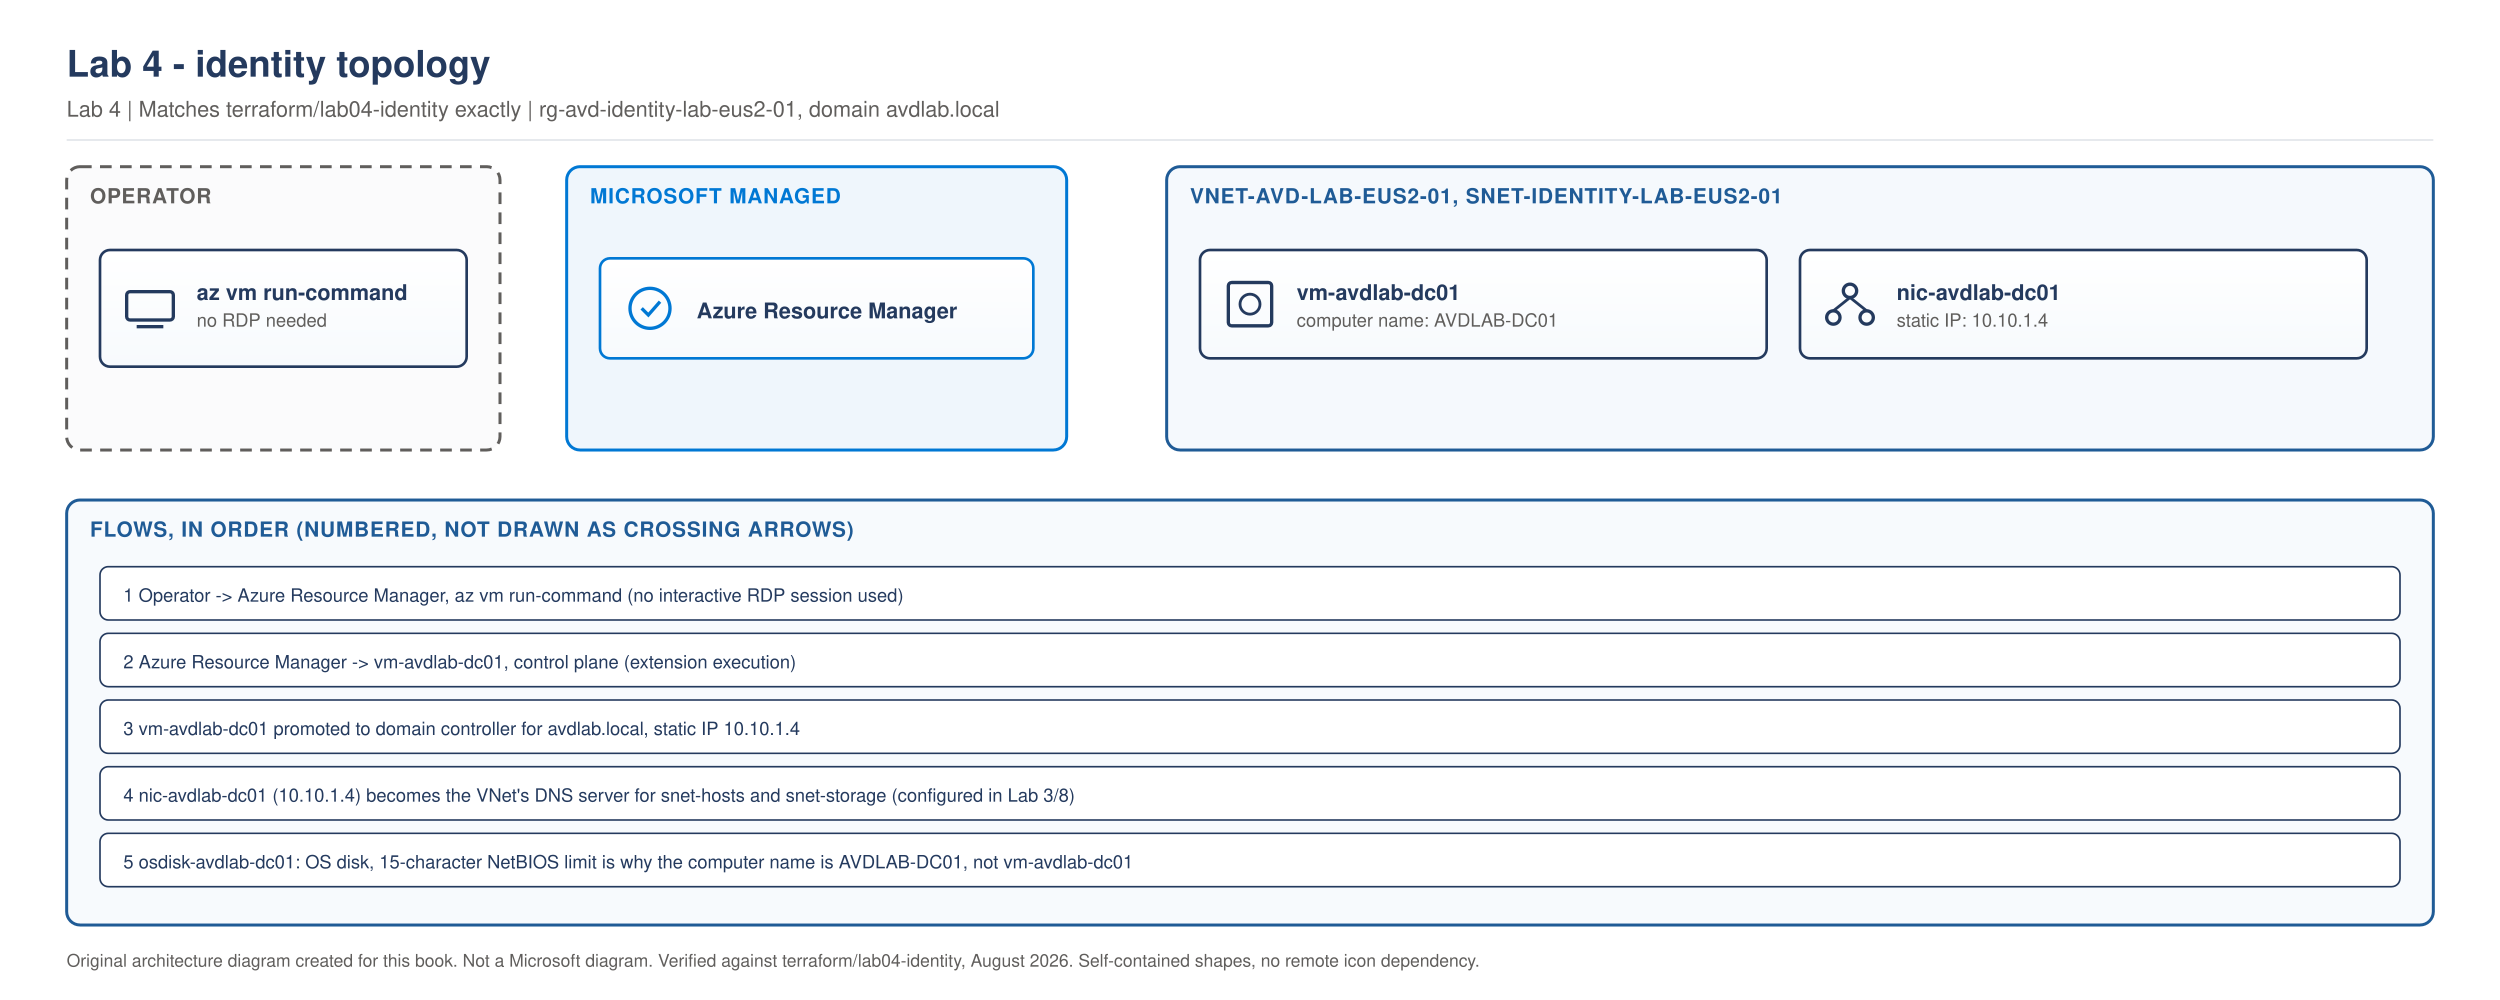
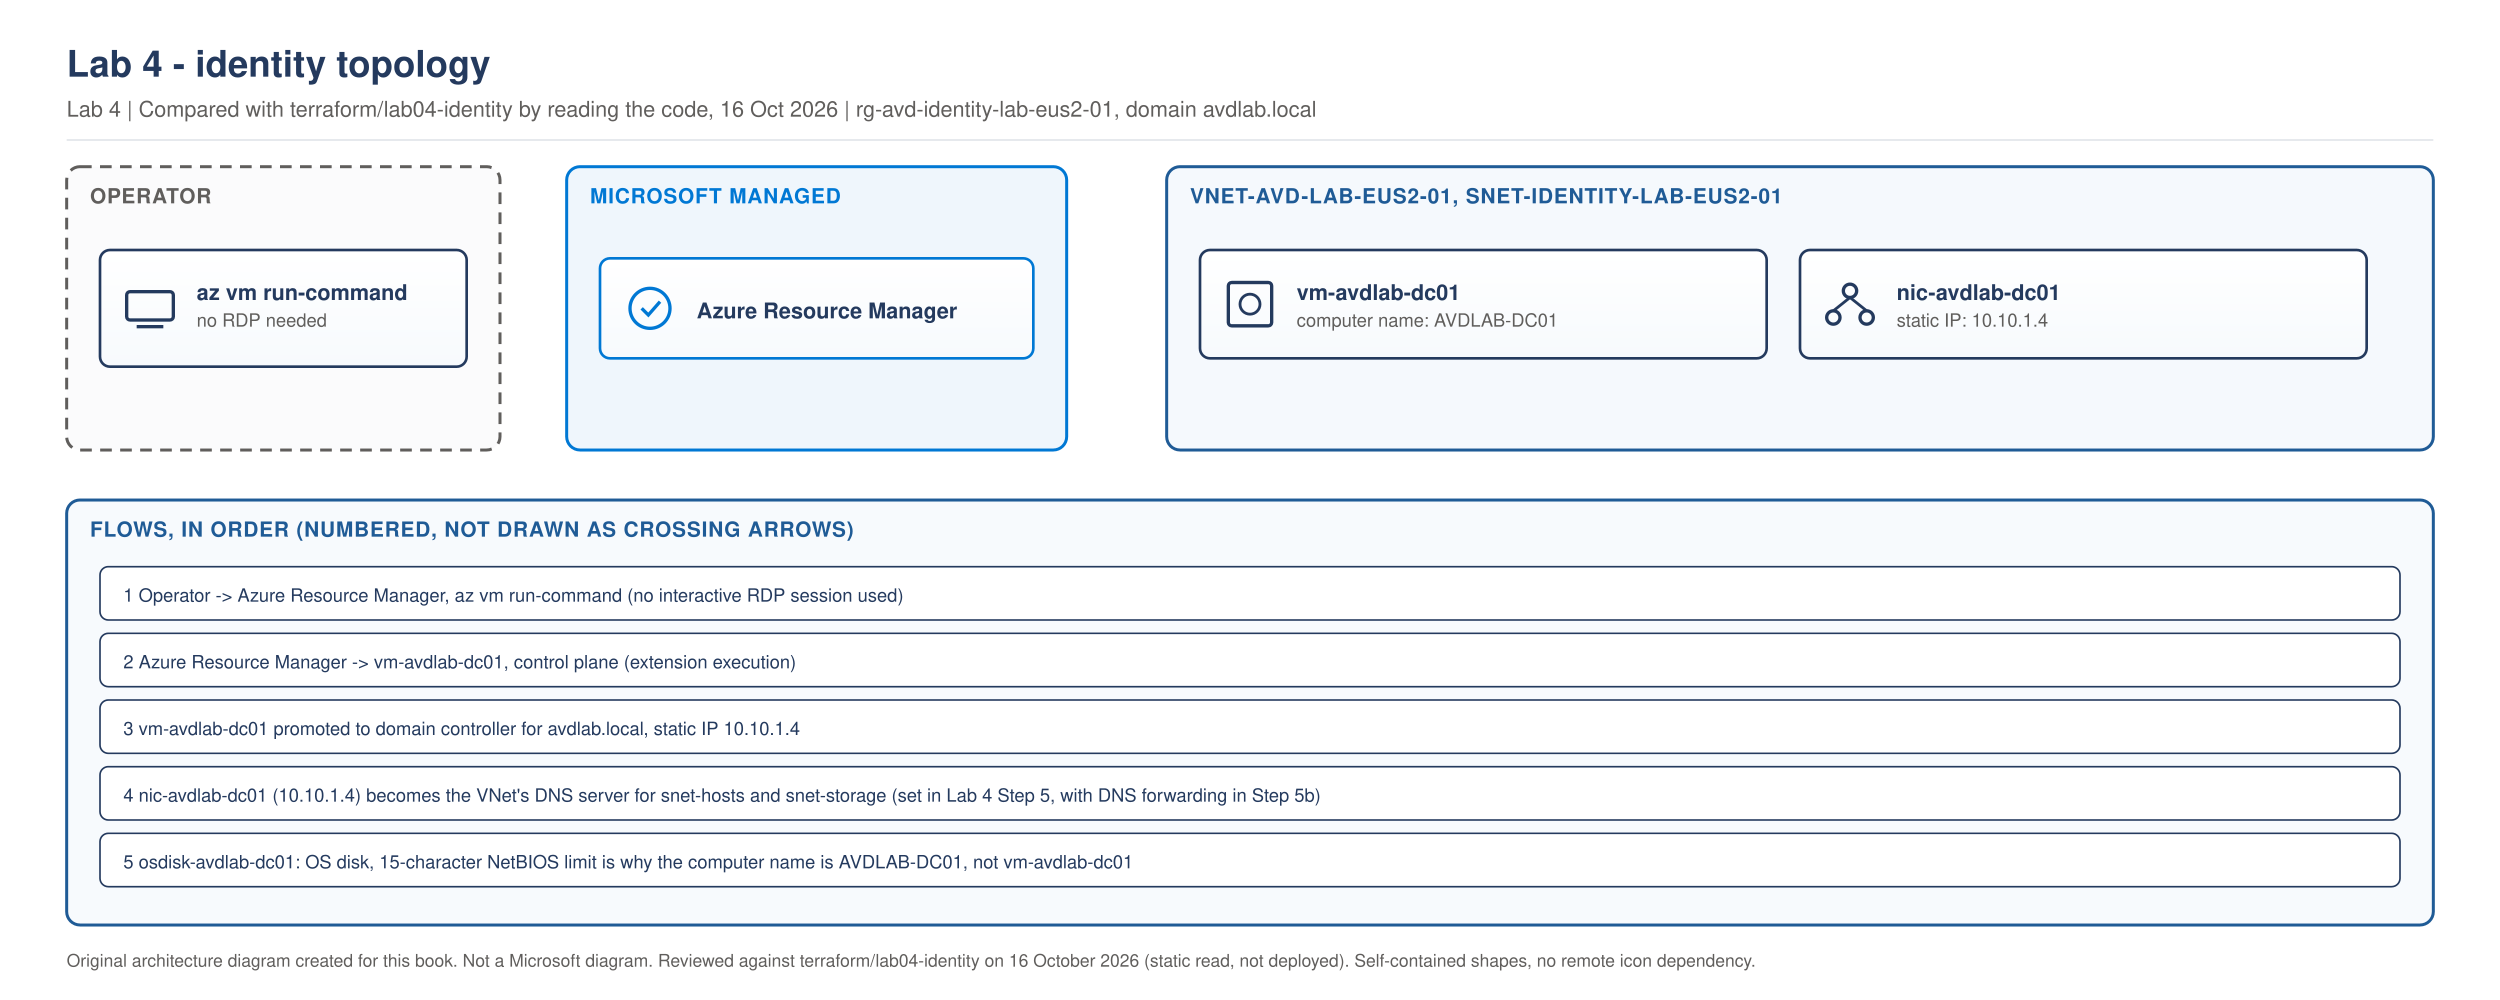
<svg xmlns="http://www.w3.org/2000/svg" width="1500" height="600" viewBox="0 0 1500 600" font-family="Segoe UI,Helvetica,Arial,sans-serif">
  <defs>
    <marker id="a" viewBox="0 0 10 10" refX="9" refY="5" markerWidth="7" markerHeight="7" orient="auto-start-reverse">
      <path d="M0,0 L10,5 L0,10 z" fill="#243A5E" />
    </marker>
    <marker id="ag" viewBox="0 0 10 10" refX="9" refY="5" markerWidth="7" markerHeight="7" orient="auto-start-reverse">
      <path d="M0,0 L10,5 L0,10 z" fill="#107C10" />
    </marker>
    <marker id="ar" viewBox="0 0 10 10" refX="9" refY="5" markerWidth="7" markerHeight="7" orient="auto-start-reverse">
      <path d="M0,0 L10,5 L0,10 z" fill="#A4262C" />
    </marker>
    <linearGradient id="tile" x1="0" y1="0" x2="0" y2="1">
      <stop offset="0" stop-color="#FFFFFF" />
      <stop offset="1" stop-color="#F7FAFD" />
    </linearGradient>
  </defs>
  <rect width="1500" height="600" fill="#FFFFFF" />
  <text x="40" y="46" font-size="22" font-weight="600" fill="#243A5E">Lab 4 - identity topology</text>
-   <text x="40" y="70" font-size="13" fill="#605E5C">Lab 4 | Matches terraform/lab04-identity exactly | rg-avd-identity-lab-eus2-01, domain avdlab.local</text>
+   <text x="40" y="70" font-size="13" fill="#605E5C">Lab 4 | Compared with terraform/lab04-identity by reading the code, 16 Oct 2026 | rg-avd-identity-lab-eus2-01, domain avdlab.local</text>
  <line x1="40" y1="84" x2="1460" y2="84" stroke="#E1E5EA" />
  <rect x="40" y="100" width="260" height="170" rx="8" fill="#FBFBFC" stroke="#605E5C" stroke-width="1.8" stroke-dasharray="7 5" />
  <text x="54" y="122" font-size="12.5" font-weight="700" fill="#605E5C" letter-spacing="0.5">OPERATOR</text>
  <g>
    <rect x="60" y="150" width="220" height="70" rx="6" fill="url(#tile)" stroke="#243A5E" stroke-width="1.6" />
    <rect x="76" y="175.0" width="28" height="17" rx="2" fill="none" stroke="#243A5E" stroke-width="2" />
    <path d="M82,196.0 h16" stroke="#243A5E" stroke-width="2" />
    <text x="118" y="180" font-size="13" font-weight="600" fill="#243A5E">az vm run-command</text>
    <text x="118" y="196" font-size="11" fill="#605E5C">no RDP needed</text>
  </g>
  <rect x="340" y="100" width="300" height="170" rx="8" fill="#EFF6FC" stroke="#0078D4" stroke-width="1.8" />
  <text x="354" y="122" font-size="12.5" font-weight="700" fill="#0078D4" letter-spacing="0.5">MICROSOFT MANAGED</text>
  <g>
    <rect x="360" y="155" width="260" height="60" rx="6" fill="url(#tile)" stroke="#0078D4" stroke-width="1.6" />
    <circle cx="390" cy="185.0" r="12" fill="none" stroke="#0078D4" stroke-width="2" />
    <path d="M385,185.0 l4,4 l7,-8" fill="none" stroke="#0078D4" stroke-width="2" />
    <text x="418" y="191" font-size="13" font-weight="600" fill="#243A5E">Azure Resource Manager</text>
  </g>
  <rect x="700" y="100" width="760" height="170" rx="8" fill="#F5F9FD" stroke="#1F5B96" stroke-width="1.8" />
  <text x="714" y="122" font-size="12.5" font-weight="700" fill="#1F5B96" letter-spacing="0.5">VNET-AVD-LAB-EUS2-01, SNET-IDENTITY-LAB-EUS2-01</text>
  <g>
    <rect x="720" y="150" width="340" height="65" rx="6" fill="url(#tile)" stroke="#243A5E" stroke-width="1.6" />
    <rect x="737" y="169.5" width="26" height="26" rx="2" fill="none" stroke="#243A5E" stroke-width="2" />
    <circle cx="750" cy="182.5" r="6" fill="none" stroke="#243A5E" stroke-width="1.7" />
    <text x="778" y="180" font-size="13" font-weight="600" fill="#243A5E">vm-avdlab-dc01</text>
    <text x="778" y="196" font-size="11" fill="#605E5C">computer name: AVDLAB-DC01</text>
  </g>
  <g>
    <rect x="1080" y="150" width="340" height="65" rx="6" fill="url(#tile)" stroke="#243A5E" stroke-width="1.6" />
    <circle cx="1110" cy="174.5" r="4" fill="none" stroke="#243A5E" stroke-width="2" />
    <circle cx="1100" cy="190.5" r="4" fill="none" stroke="#243A5E" stroke-width="2" />
    <circle cx="1120" cy="190.5" r="4" fill="none" stroke="#243A5E" stroke-width="2" />
    <path d="M1110,178.5 L1100,186.5 M1110,178.5 L1120,186.5" stroke="#243A5E" stroke-width="1.7" />
    <text x="1138" y="180" font-size="13" font-weight="600" fill="#243A5E">nic-avdlab-dc01</text>
    <text x="1138" y="196" font-size="11" fill="#605E5C">static IP: 10.10.1.4</text>
  </g>
  <rect x="40" y="300" width="1420" height="255" rx="8" fill="#F7FAFD" stroke="#1F5B96" stroke-width="1.8" />
  <text x="54" y="322" font-size="12.5" font-weight="700" fill="#1F5B96" letter-spacing="0.5">FLOWS, IN ORDER (NUMBERED, NOT DRAWN AS CROSSING ARROWS)</text>
  <rect x="60" y="340" width="1380" height="32" rx="5" fill="#FFFFFF" stroke="#243A5E" />
  <text x="74" y="361" font-size="11" fill="#243A5E">1  Operator -&gt; Azure Resource Manager, az vm run-command (no interactive RDP session used)</text>
  <rect x="60" y="380" width="1380" height="32" rx="5" fill="#FFFFFF" stroke="#243A5E" />
  <text x="74" y="401" font-size="11" fill="#243A5E">2  Azure Resource Manager -&gt; vm-avdlab-dc01, control plane (extension execution)</text>
  <rect x="60" y="420" width="1380" height="32" rx="5" fill="#FFFFFF" stroke="#243A5E" />
  <text x="74" y="441" font-size="11" fill="#243A5E">3  vm-avdlab-dc01 promoted to domain controller for avdlab.local, static IP 10.10.1.4</text>
  <rect x="60" y="460" width="1380" height="32" rx="5" fill="#FFFFFF" stroke="#243A5E" />
-   <text x="74" y="481" font-size="11" fill="#243A5E">4  nic-avdlab-dc01 (10.10.1.4) becomes the VNet's DNS server for snet-hosts and snet-storage (configured in Lab 3/8)</text>
+   <text x="74" y="481" font-size="11" fill="#243A5E">4  nic-avdlab-dc01 (10.10.1.4) becomes the VNet's DNS server for snet-hosts and snet-storage (set in Lab 4 Step 5, with DNS forwarding in Step 5b)</text>
  <rect x="60" y="500" width="1380" height="32" rx="5" fill="#FFFFFF" stroke="#243A5E" />
  <text x="74" y="521" font-size="11" fill="#243A5E">5  osdisk-avdlab-dc01: OS disk, 15-character NetBIOS limit is why the computer name is AVDLAB-DC01, not vm-avdlab-dc01</text>
-   <text x="40" y="580" font-size="10.5" fill="#605E5C">Original architecture diagram created for this book. Not a Microsoft diagram. Verified against terraform/lab04-identity, August 2026. Self-contained shapes, no remote icon dependency.</text>
+   <text x="40" y="580" font-size="10.5" fill="#605E5C">Original architecture diagram created for this book. Not a Microsoft diagram. Reviewed against terraform/lab04-identity on 16 October 2026 (static read, not deployed). Self-contained shapes, no remote icon dependency.</text>
</svg>
